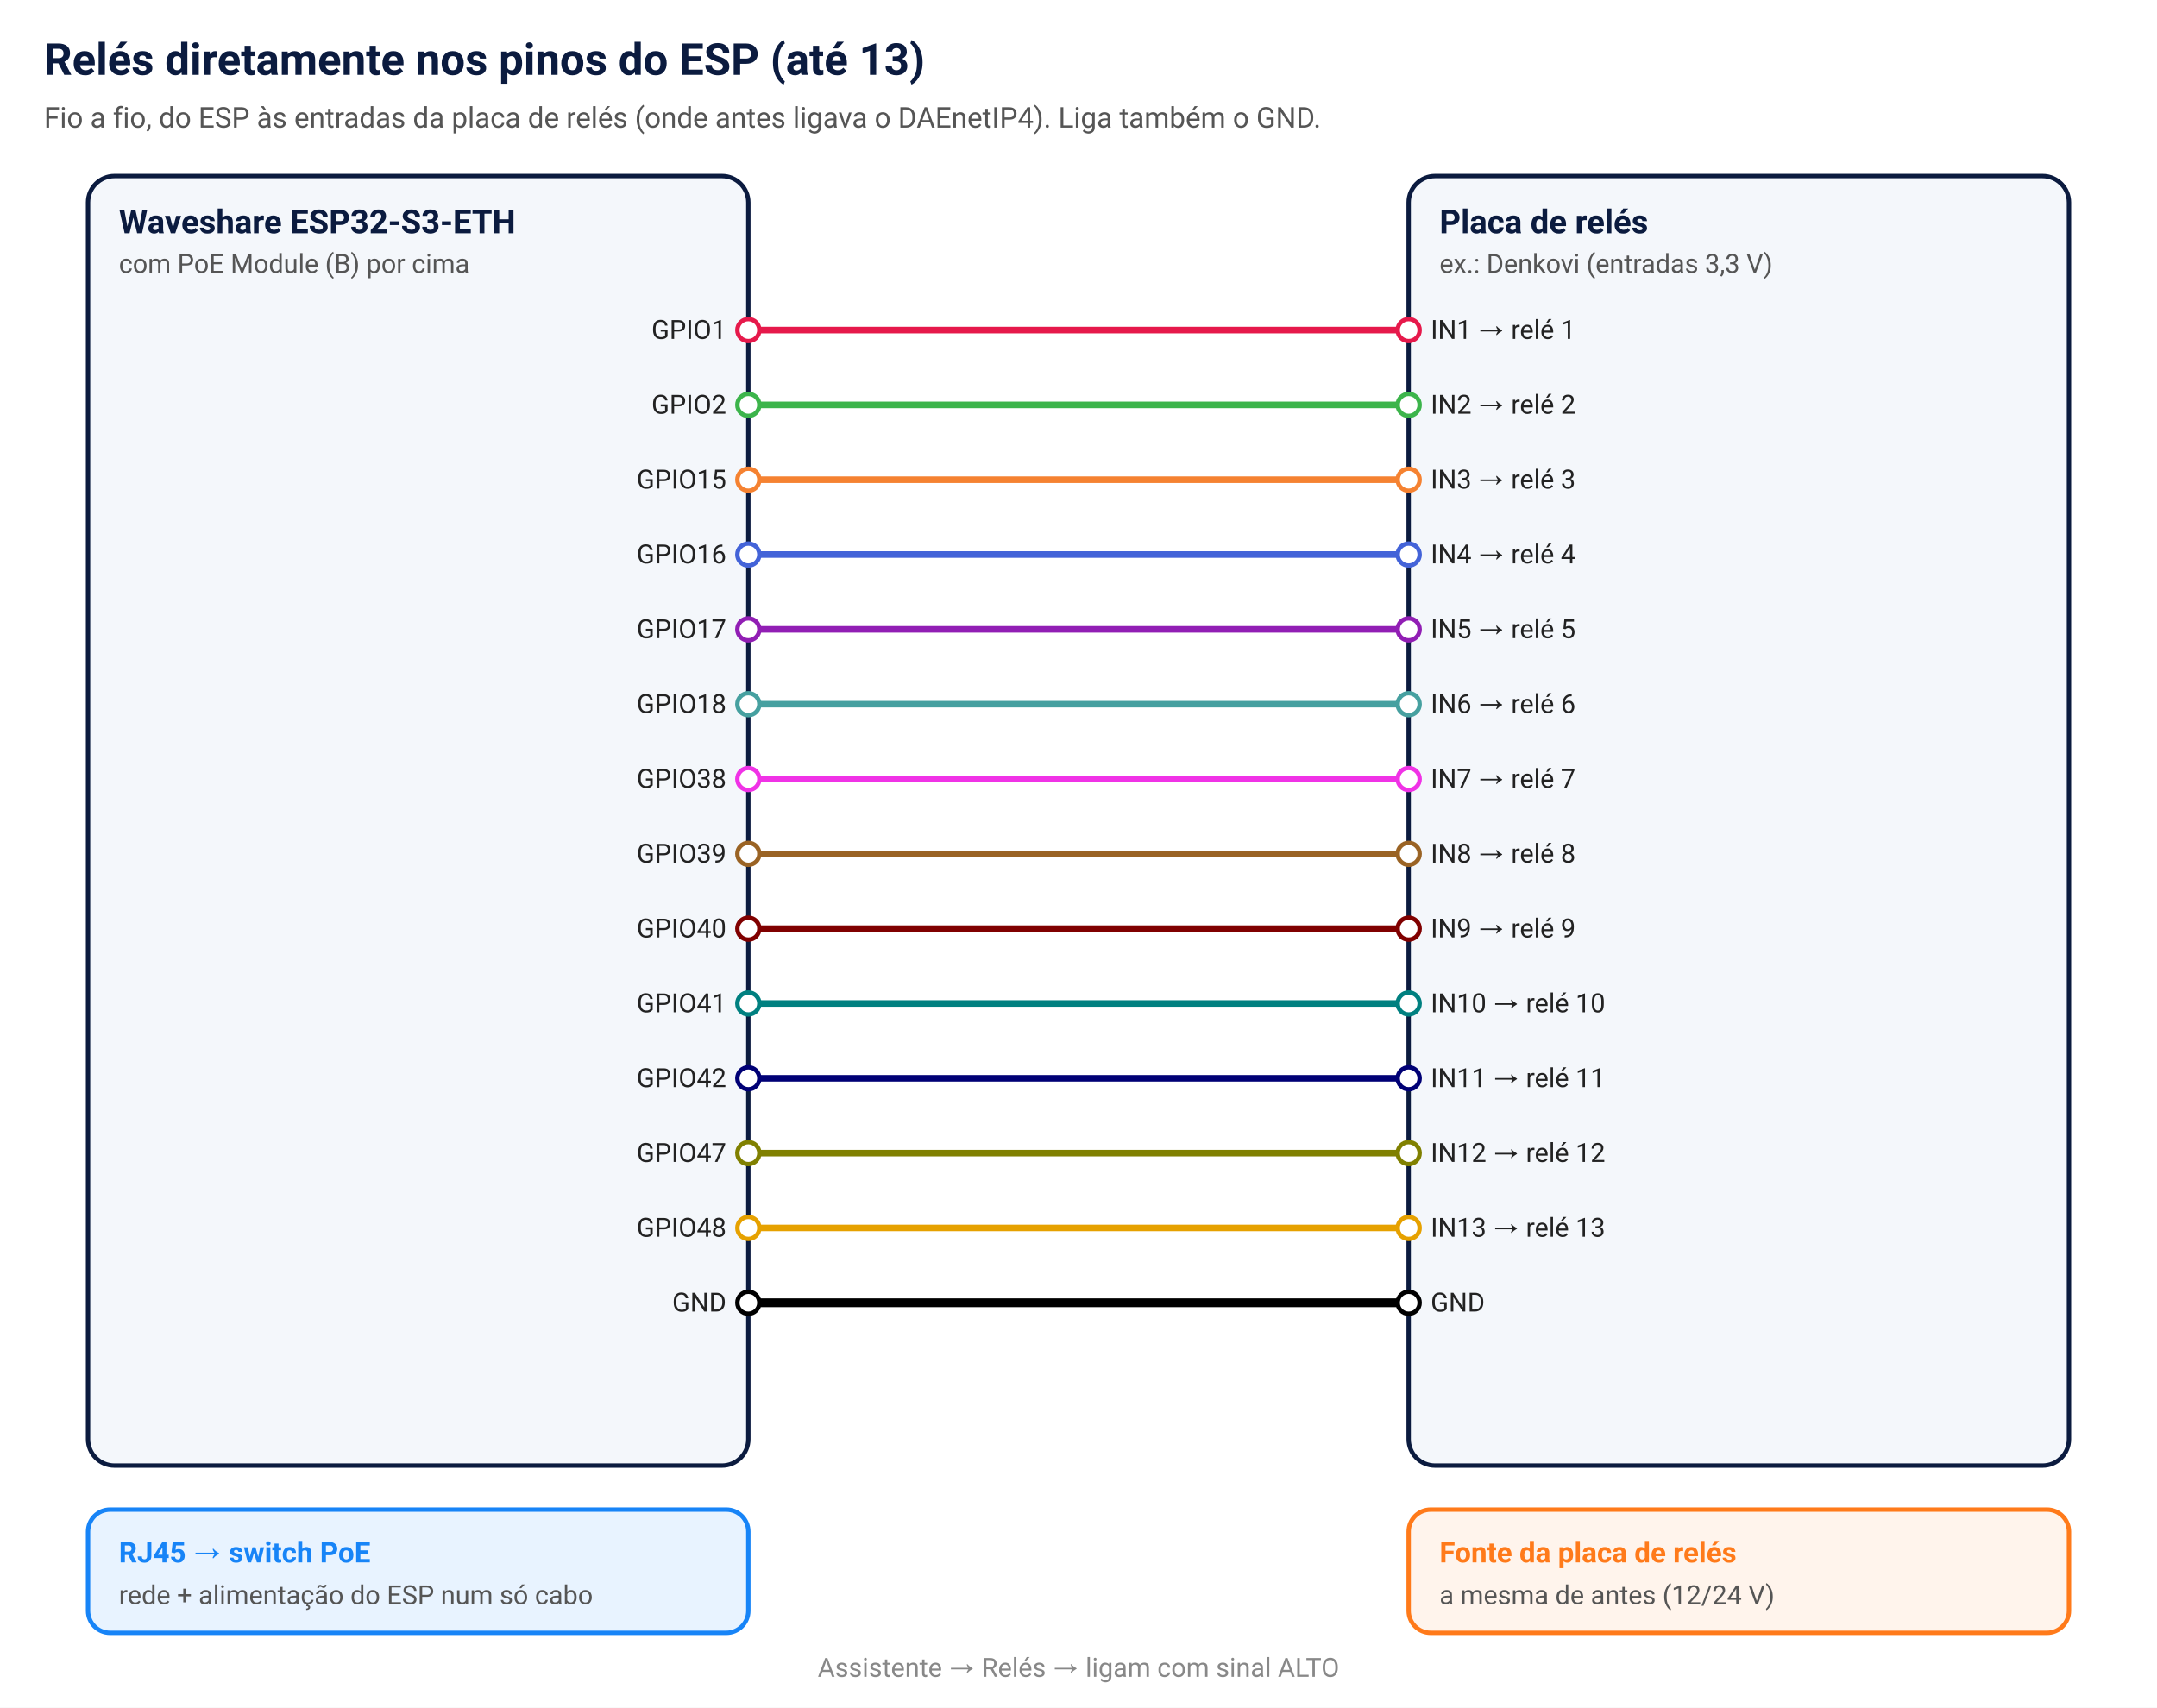
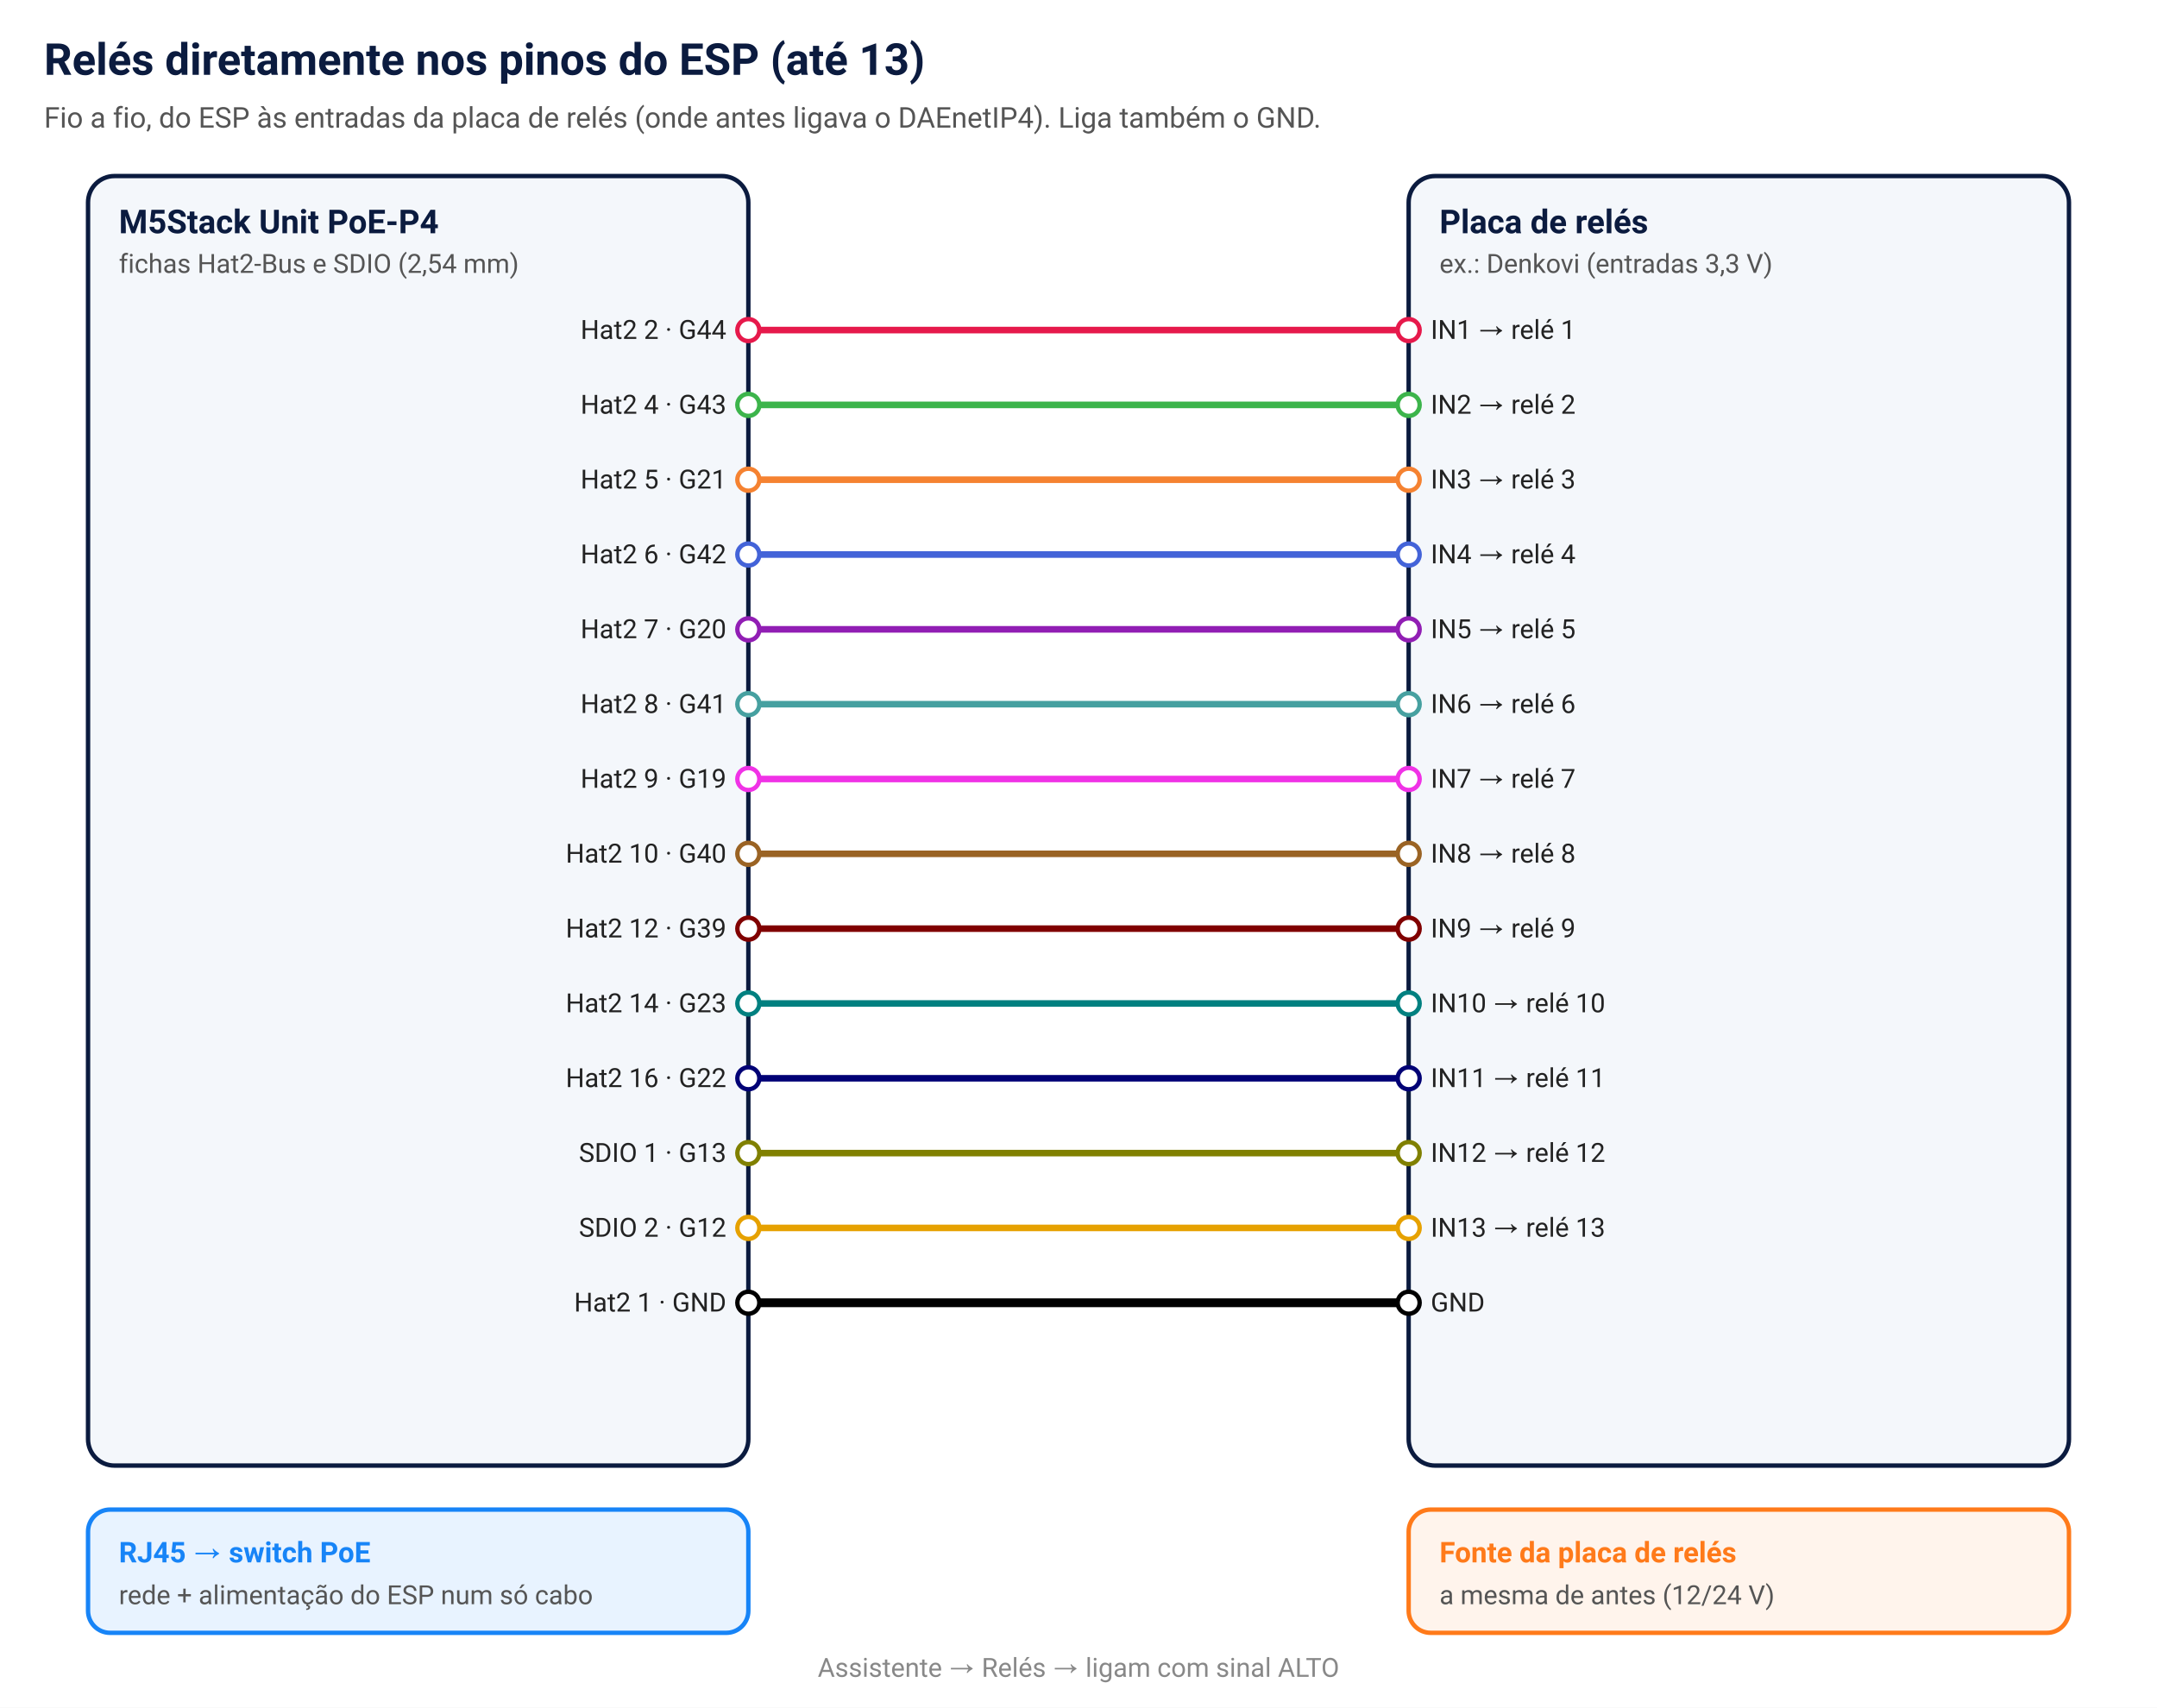
<svg xmlns="http://www.w3.org/2000/svg" viewBox="0 0 980 776" width="980" height="776" font-family="Segoe UI, Roboto, Helvetica, Arial, sans-serif">
  <rect width="980" height="776" fill="#ffffff" />
  <text x="20" y="34" font-size="20" font-weight="700" fill="#0B1B3F">Relés diretamente nos pinos do ESP (até 13)</text>
  <text x="20" y="58" font-size="13" fill="#555">Fio a fio, do ESP às entradas da placa de relés (onde antes ligava o DAEnetIP4). Liga também o GND.</text>
  <rect x="40" y="80" width="300" height="586" rx="12" fill="#f4f7fb" stroke="#0B1B3F" stroke-width="2" />
-   <text x="54" y="106" font-size="15" font-weight="700" fill="#0B1B3F">Waveshare ESP32-S3-ETH</text>
-   <text x="54" y="124" font-size="12" fill="#555">com PoE Module (B) por cima</text>
+   <text x="54" y="106" font-size="15" font-weight="700" fill="#0B1B3F">M5Stack Unit PoE-P4</text>
+   <text x="54" y="124" font-size="12" fill="#555">fichas Hat2-Bus e SDIO (2,54 mm)</text>
  <rect x="640" y="80" width="300" height="586" rx="12" fill="#f4f7fb" stroke="#0B1B3F" stroke-width="2" />
  <text x="654" y="106" font-size="15" font-weight="700" fill="#0B1B3F">Placa de relés</text>
  <text x="654" y="124" font-size="12" fill="#555">ex.: Denkovi (entradas 3,3 V)</text>
  <circle cx="340" cy="150" r="5" fill="#fff" stroke="#e6194b" stroke-width="2" />
-   <text x="330" y="154" font-size="12" text-anchor="end" fill="#222">GPIO1</text>
+   <text x="330" y="154" font-size="12" text-anchor="end" fill="#222">Hat2 2  ·  G44</text>
  <circle cx="640" cy="150" r="5" fill="#fff" stroke="#e6194b" stroke-width="2" />
  <text x="650" y="154" font-size="12" text-anchor="start" fill="#222">IN1  →  relé 1</text>
  <path d="M345 150 C490.0 150 490.0 150 635 150" fill="none" stroke="#e6194b" stroke-width="3" />
  <circle cx="340" cy="184" r="5" fill="#fff" stroke="#3cb44b" stroke-width="2" />
-   <text x="330" y="188" font-size="12" text-anchor="end" fill="#222">GPIO2</text>
+   <text x="330" y="188" font-size="12" text-anchor="end" fill="#222">Hat2 4  ·  G43</text>
  <circle cx="640" cy="184" r="5" fill="#fff" stroke="#3cb44b" stroke-width="2" />
  <text x="650" y="188" font-size="12" text-anchor="start" fill="#222">IN2  →  relé 2</text>
  <path d="M345 184 C490.0 184 490.0 184 635 184" fill="none" stroke="#3cb44b" stroke-width="3" />
  <circle cx="340" cy="218" r="5" fill="#fff" stroke="#f58231" stroke-width="2" />
-   <text x="330" y="222" font-size="12" text-anchor="end" fill="#222">GPIO15</text>
+   <text x="330" y="222" font-size="12" text-anchor="end" fill="#222">Hat2 5  ·  G21</text>
  <circle cx="640" cy="218" r="5" fill="#fff" stroke="#f58231" stroke-width="2" />
  <text x="650" y="222" font-size="12" text-anchor="start" fill="#222">IN3  →  relé 3</text>
  <path d="M345 218 C490.0 218 490.0 218 635 218" fill="none" stroke="#f58231" stroke-width="3" />
  <circle cx="340" cy="252" r="5" fill="#fff" stroke="#4363d8" stroke-width="2" />
-   <text x="330" y="256" font-size="12" text-anchor="end" fill="#222">GPIO16</text>
+   <text x="330" y="256" font-size="12" text-anchor="end" fill="#222">Hat2 6  ·  G42</text>
  <circle cx="640" cy="252" r="5" fill="#fff" stroke="#4363d8" stroke-width="2" />
  <text x="650" y="256" font-size="12" text-anchor="start" fill="#222">IN4  →  relé 4</text>
  <path d="M345 252 C490.0 252 490.0 252 635 252" fill="none" stroke="#4363d8" stroke-width="3" />
  <circle cx="340" cy="286" r="5" fill="#fff" stroke="#911eb4" stroke-width="2" />
-   <text x="330" y="290" font-size="12" text-anchor="end" fill="#222">GPIO17</text>
+   <text x="330" y="290" font-size="12" text-anchor="end" fill="#222">Hat2 7  ·  G20</text>
  <circle cx="640" cy="286" r="5" fill="#fff" stroke="#911eb4" stroke-width="2" />
  <text x="650" y="290" font-size="12" text-anchor="start" fill="#222">IN5  →  relé 5</text>
  <path d="M345 286 C490.0 286 490.0 286 635 286" fill="none" stroke="#911eb4" stroke-width="3" />
  <circle cx="340" cy="320" r="5" fill="#fff" stroke="#46a0a0" stroke-width="2" />
-   <text x="330" y="324" font-size="12" text-anchor="end" fill="#222">GPIO18</text>
+   <text x="330" y="324" font-size="12" text-anchor="end" fill="#222">Hat2 8  ·  G41</text>
  <circle cx="640" cy="320" r="5" fill="#fff" stroke="#46a0a0" stroke-width="2" />
  <text x="650" y="324" font-size="12" text-anchor="start" fill="#222">IN6  →  relé 6</text>
  <path d="M345 320 C490.0 320 490.0 320 635 320" fill="none" stroke="#46a0a0" stroke-width="3" />
  <circle cx="340" cy="354" r="5" fill="#fff" stroke="#f032e6" stroke-width="2" />
-   <text x="330" y="358" font-size="12" text-anchor="end" fill="#222">GPIO38</text>
+   <text x="330" y="358" font-size="12" text-anchor="end" fill="#222">Hat2 9  ·  G19</text>
  <circle cx="640" cy="354" r="5" fill="#fff" stroke="#f032e6" stroke-width="2" />
  <text x="650" y="358" font-size="12" text-anchor="start" fill="#222">IN7  →  relé 7</text>
  <path d="M345 354 C490.0 354 490.0 354 635 354" fill="none" stroke="#f032e6" stroke-width="3" />
  <circle cx="340" cy="388" r="5" fill="#fff" stroke="#9a6324" stroke-width="2" />
-   <text x="330" y="392" font-size="12" text-anchor="end" fill="#222">GPIO39</text>
+   <text x="330" y="392" font-size="12" text-anchor="end" fill="#222">Hat2 10  ·  G40</text>
  <circle cx="640" cy="388" r="5" fill="#fff" stroke="#9a6324" stroke-width="2" />
  <text x="650" y="392" font-size="12" text-anchor="start" fill="#222">IN8  →  relé 8</text>
  <path d="M345 388 C490.0 388 490.0 388 635 388" fill="none" stroke="#9a6324" stroke-width="3" />
  <circle cx="340" cy="422" r="5" fill="#fff" stroke="#800000" stroke-width="2" />
-   <text x="330" y="426" font-size="12" text-anchor="end" fill="#222">GPIO40</text>
+   <text x="330" y="426" font-size="12" text-anchor="end" fill="#222">Hat2 12  ·  G39</text>
  <circle cx="640" cy="422" r="5" fill="#fff" stroke="#800000" stroke-width="2" />
  <text x="650" y="426" font-size="12" text-anchor="start" fill="#222">IN9  →  relé 9</text>
  <path d="M345 422 C490.0 422 490.0 422 635 422" fill="none" stroke="#800000" stroke-width="3" />
  <circle cx="340" cy="456" r="5" fill="#fff" stroke="#008080" stroke-width="2" />
-   <text x="330" y="460" font-size="12" text-anchor="end" fill="#222">GPIO41</text>
+   <text x="330" y="460" font-size="12" text-anchor="end" fill="#222">Hat2 14  ·  G23</text>
  <circle cx="640" cy="456" r="5" fill="#fff" stroke="#008080" stroke-width="2" />
  <text x="650" y="460" font-size="12" text-anchor="start" fill="#222">IN10  →  relé 10</text>
  <path d="M345 456 C490.0 456 490.0 456 635 456" fill="none" stroke="#008080" stroke-width="3" />
  <circle cx="340" cy="490" r="5" fill="#fff" stroke="#000075" stroke-width="2" />
-   <text x="330" y="494" font-size="12" text-anchor="end" fill="#222">GPIO42</text>
+   <text x="330" y="494" font-size="12" text-anchor="end" fill="#222">Hat2 16  ·  G22</text>
  <circle cx="640" cy="490" r="5" fill="#fff" stroke="#000075" stroke-width="2" />
  <text x="650" y="494" font-size="12" text-anchor="start" fill="#222">IN11  →  relé 11</text>
  <path d="M345 490 C490.0 490 490.0 490 635 490" fill="none" stroke="#000075" stroke-width="3" />
  <circle cx="340" cy="524" r="5" fill="#fff" stroke="#808000" stroke-width="2" />
-   <text x="330" y="528" font-size="12" text-anchor="end" fill="#222">GPIO47</text>
+   <text x="330" y="528" font-size="12" text-anchor="end" fill="#222">SDIO 1  ·  G13</text>
  <circle cx="640" cy="524" r="5" fill="#fff" stroke="#808000" stroke-width="2" />
  <text x="650" y="528" font-size="12" text-anchor="start" fill="#222">IN12  →  relé 12</text>
  <path d="M345 524 C490.0 524 490.0 524 635 524" fill="none" stroke="#808000" stroke-width="3" />
  <circle cx="340" cy="558" r="5" fill="#fff" stroke="#e6a100" stroke-width="2" />
-   <text x="330" y="562" font-size="12" text-anchor="end" fill="#222">GPIO48</text>
+   <text x="330" y="562" font-size="12" text-anchor="end" fill="#222">SDIO 2  ·  G12</text>
  <circle cx="640" cy="558" r="5" fill="#fff" stroke="#e6a100" stroke-width="2" />
  <text x="650" y="562" font-size="12" text-anchor="start" fill="#222">IN13  →  relé 13</text>
  <path d="M345 558 C490.0 558 490.0 558 635 558" fill="none" stroke="#e6a100" stroke-width="3" />
  <circle cx="340" cy="592" r="5" fill="#fff" stroke="#000" stroke-width="2" />
-   <text x="330" y="596" font-size="12" text-anchor="end" fill="#222">GND</text>
+   <text x="330" y="596" font-size="12" text-anchor="end" fill="#222">Hat2 1  ·  GND</text>
  <circle cx="640" cy="592" r="5" fill="#fff" stroke="#000" stroke-width="2" />
  <text x="650" y="596" font-size="12" text-anchor="start" fill="#222">GND</text>
  <path d="M345 592 C490.0 592 490.0 592 635 592" fill="none" stroke="#000" stroke-width="4" />
  <rect x="40" y="686" width="300" height="56" rx="10" fill="#e8f3ff" stroke="#1784F7" stroke-width="2" />
  <text x="54" y="710" font-size="13" font-weight="700" fill="#1784F7">RJ45 → switch PoE</text>
  <text x="54" y="729" font-size="12" fill="#555">rede + alimentação do ESP num só cabo</text>
  <rect x="640" y="686" width="300" height="56" rx="10" fill="#fff4ec" stroke="#ff7a1a" stroke-width="2" />
  <text x="654" y="710" font-size="13" font-weight="700" fill="#ff7a1a">Fonte da placa de relés</text>
  <text x="654" y="729" font-size="12" fill="#555">a mesma de antes (12/24 V)</text>
  <text x="490.0" y="762" font-size="12" text-anchor="middle" fill="#888">Assistente → Relés → ligam com sinal ALTO</text>
</svg>
